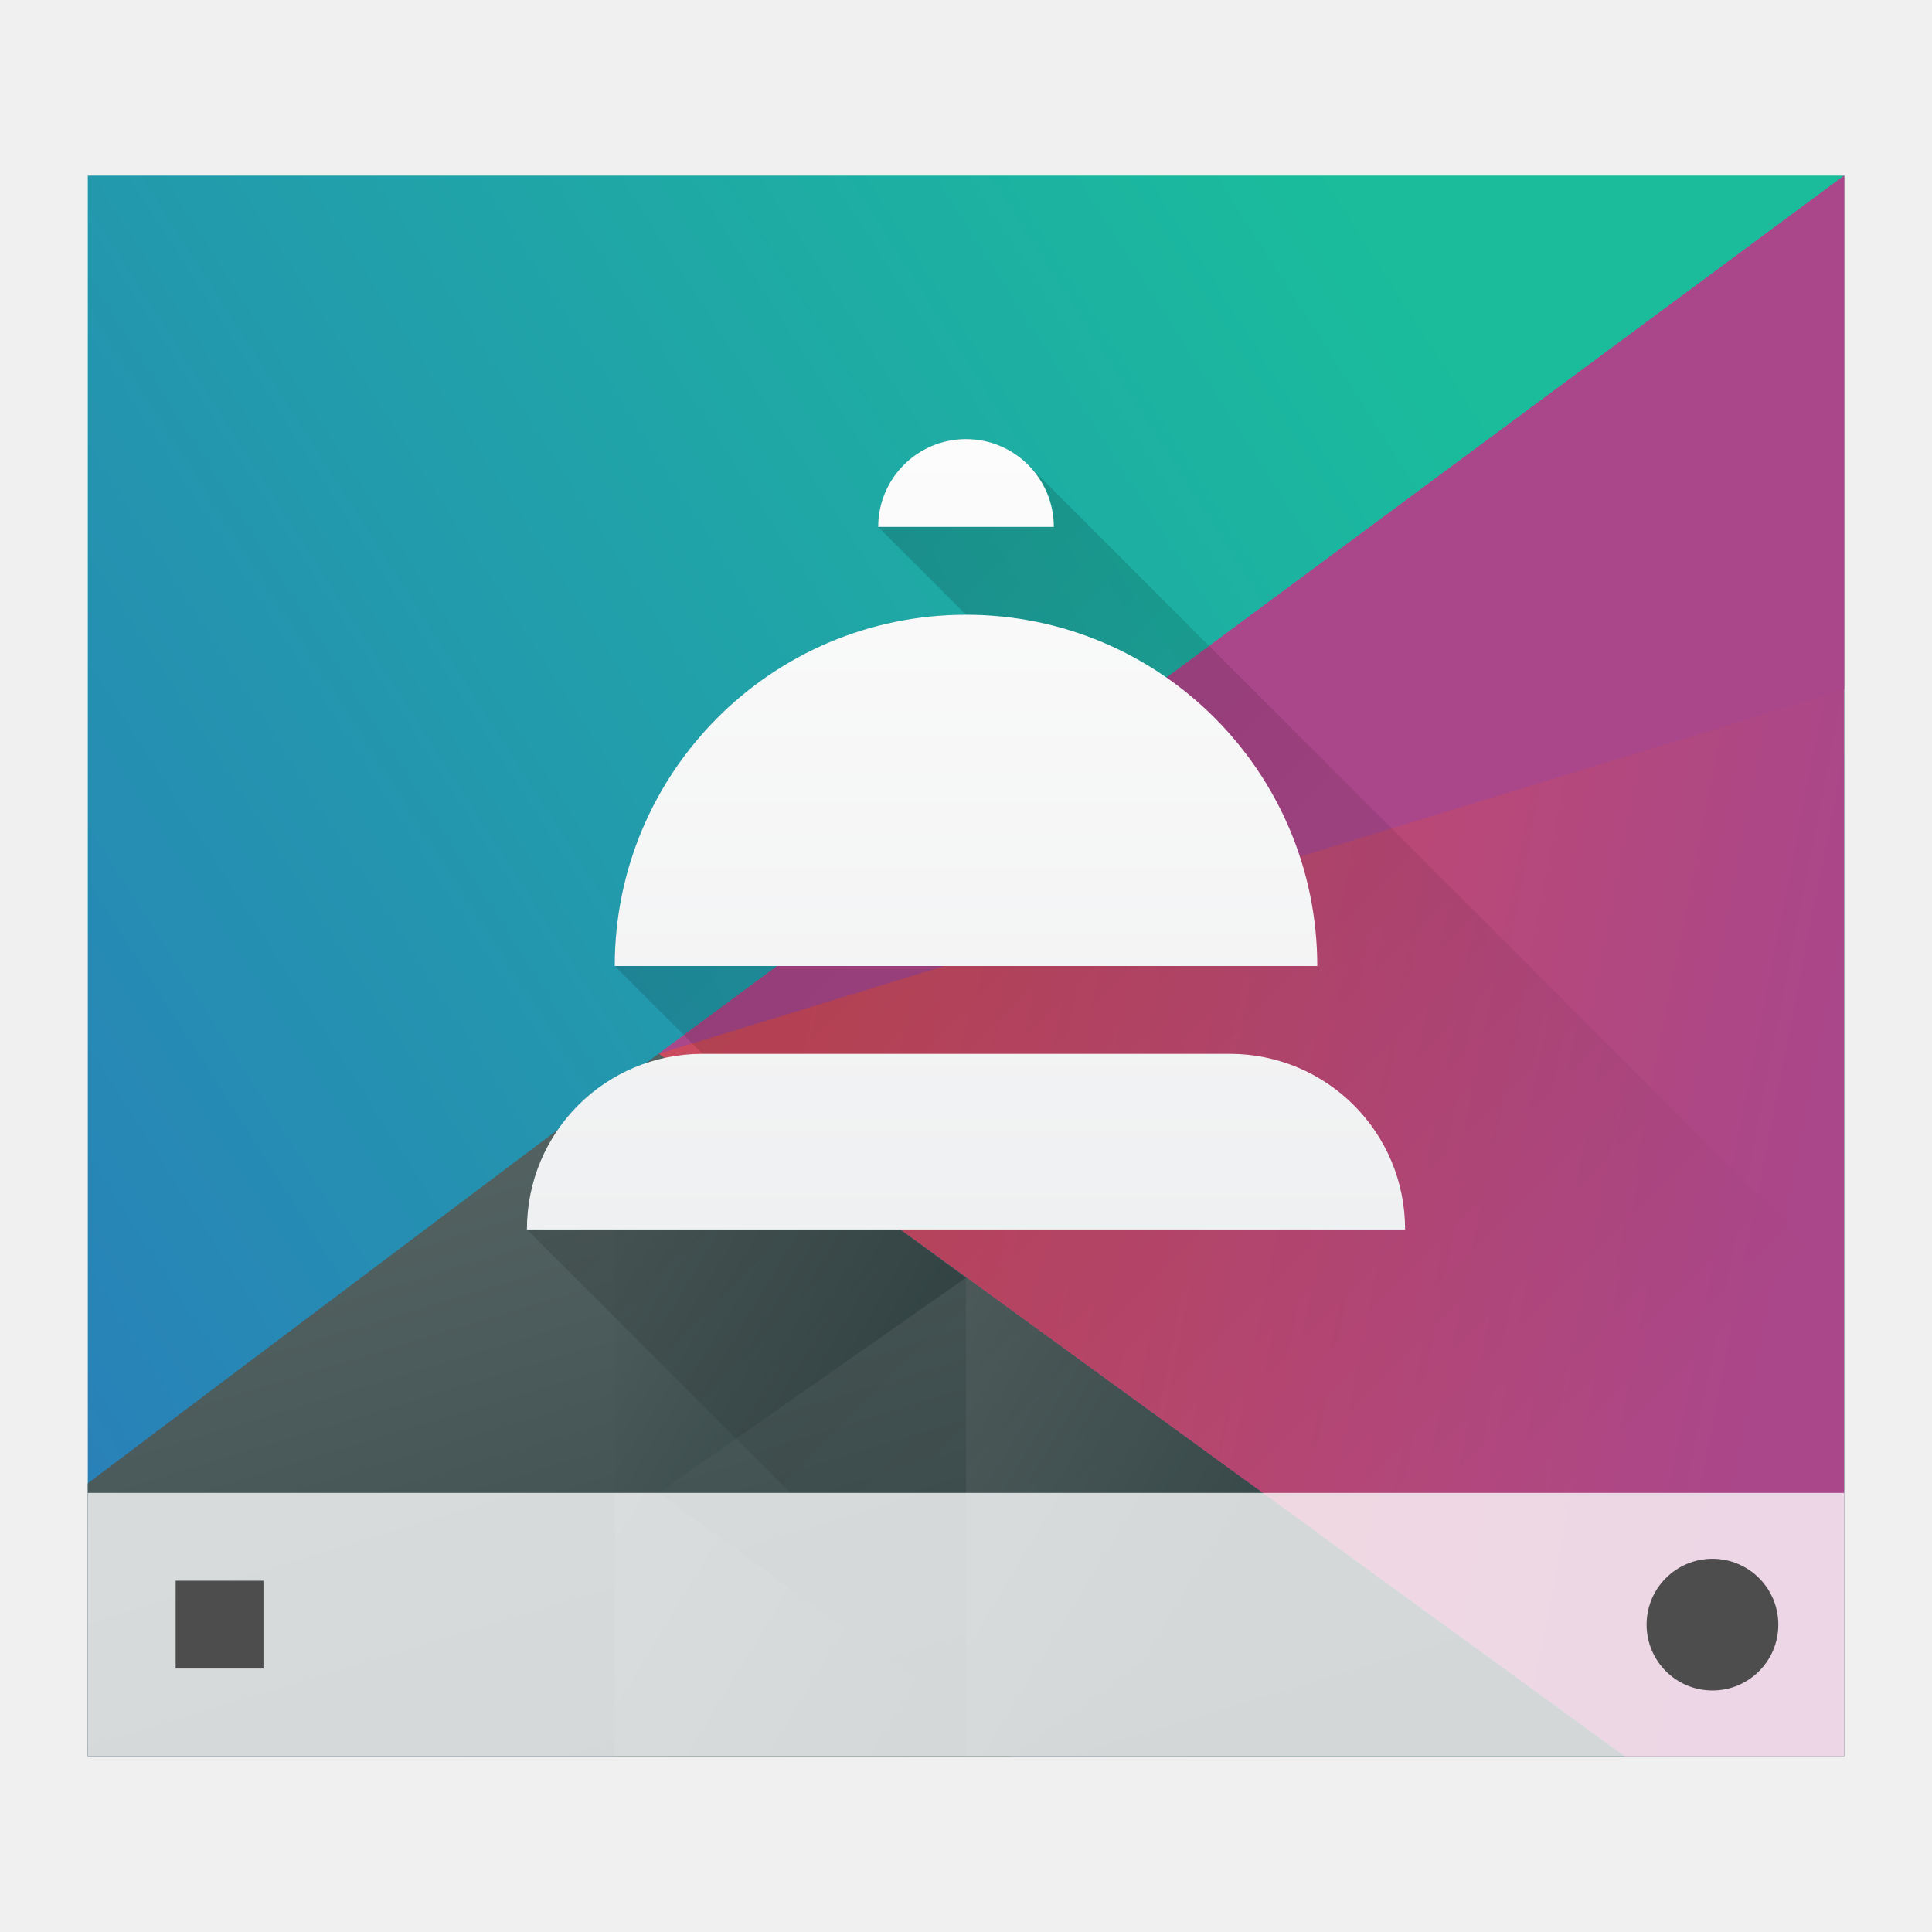
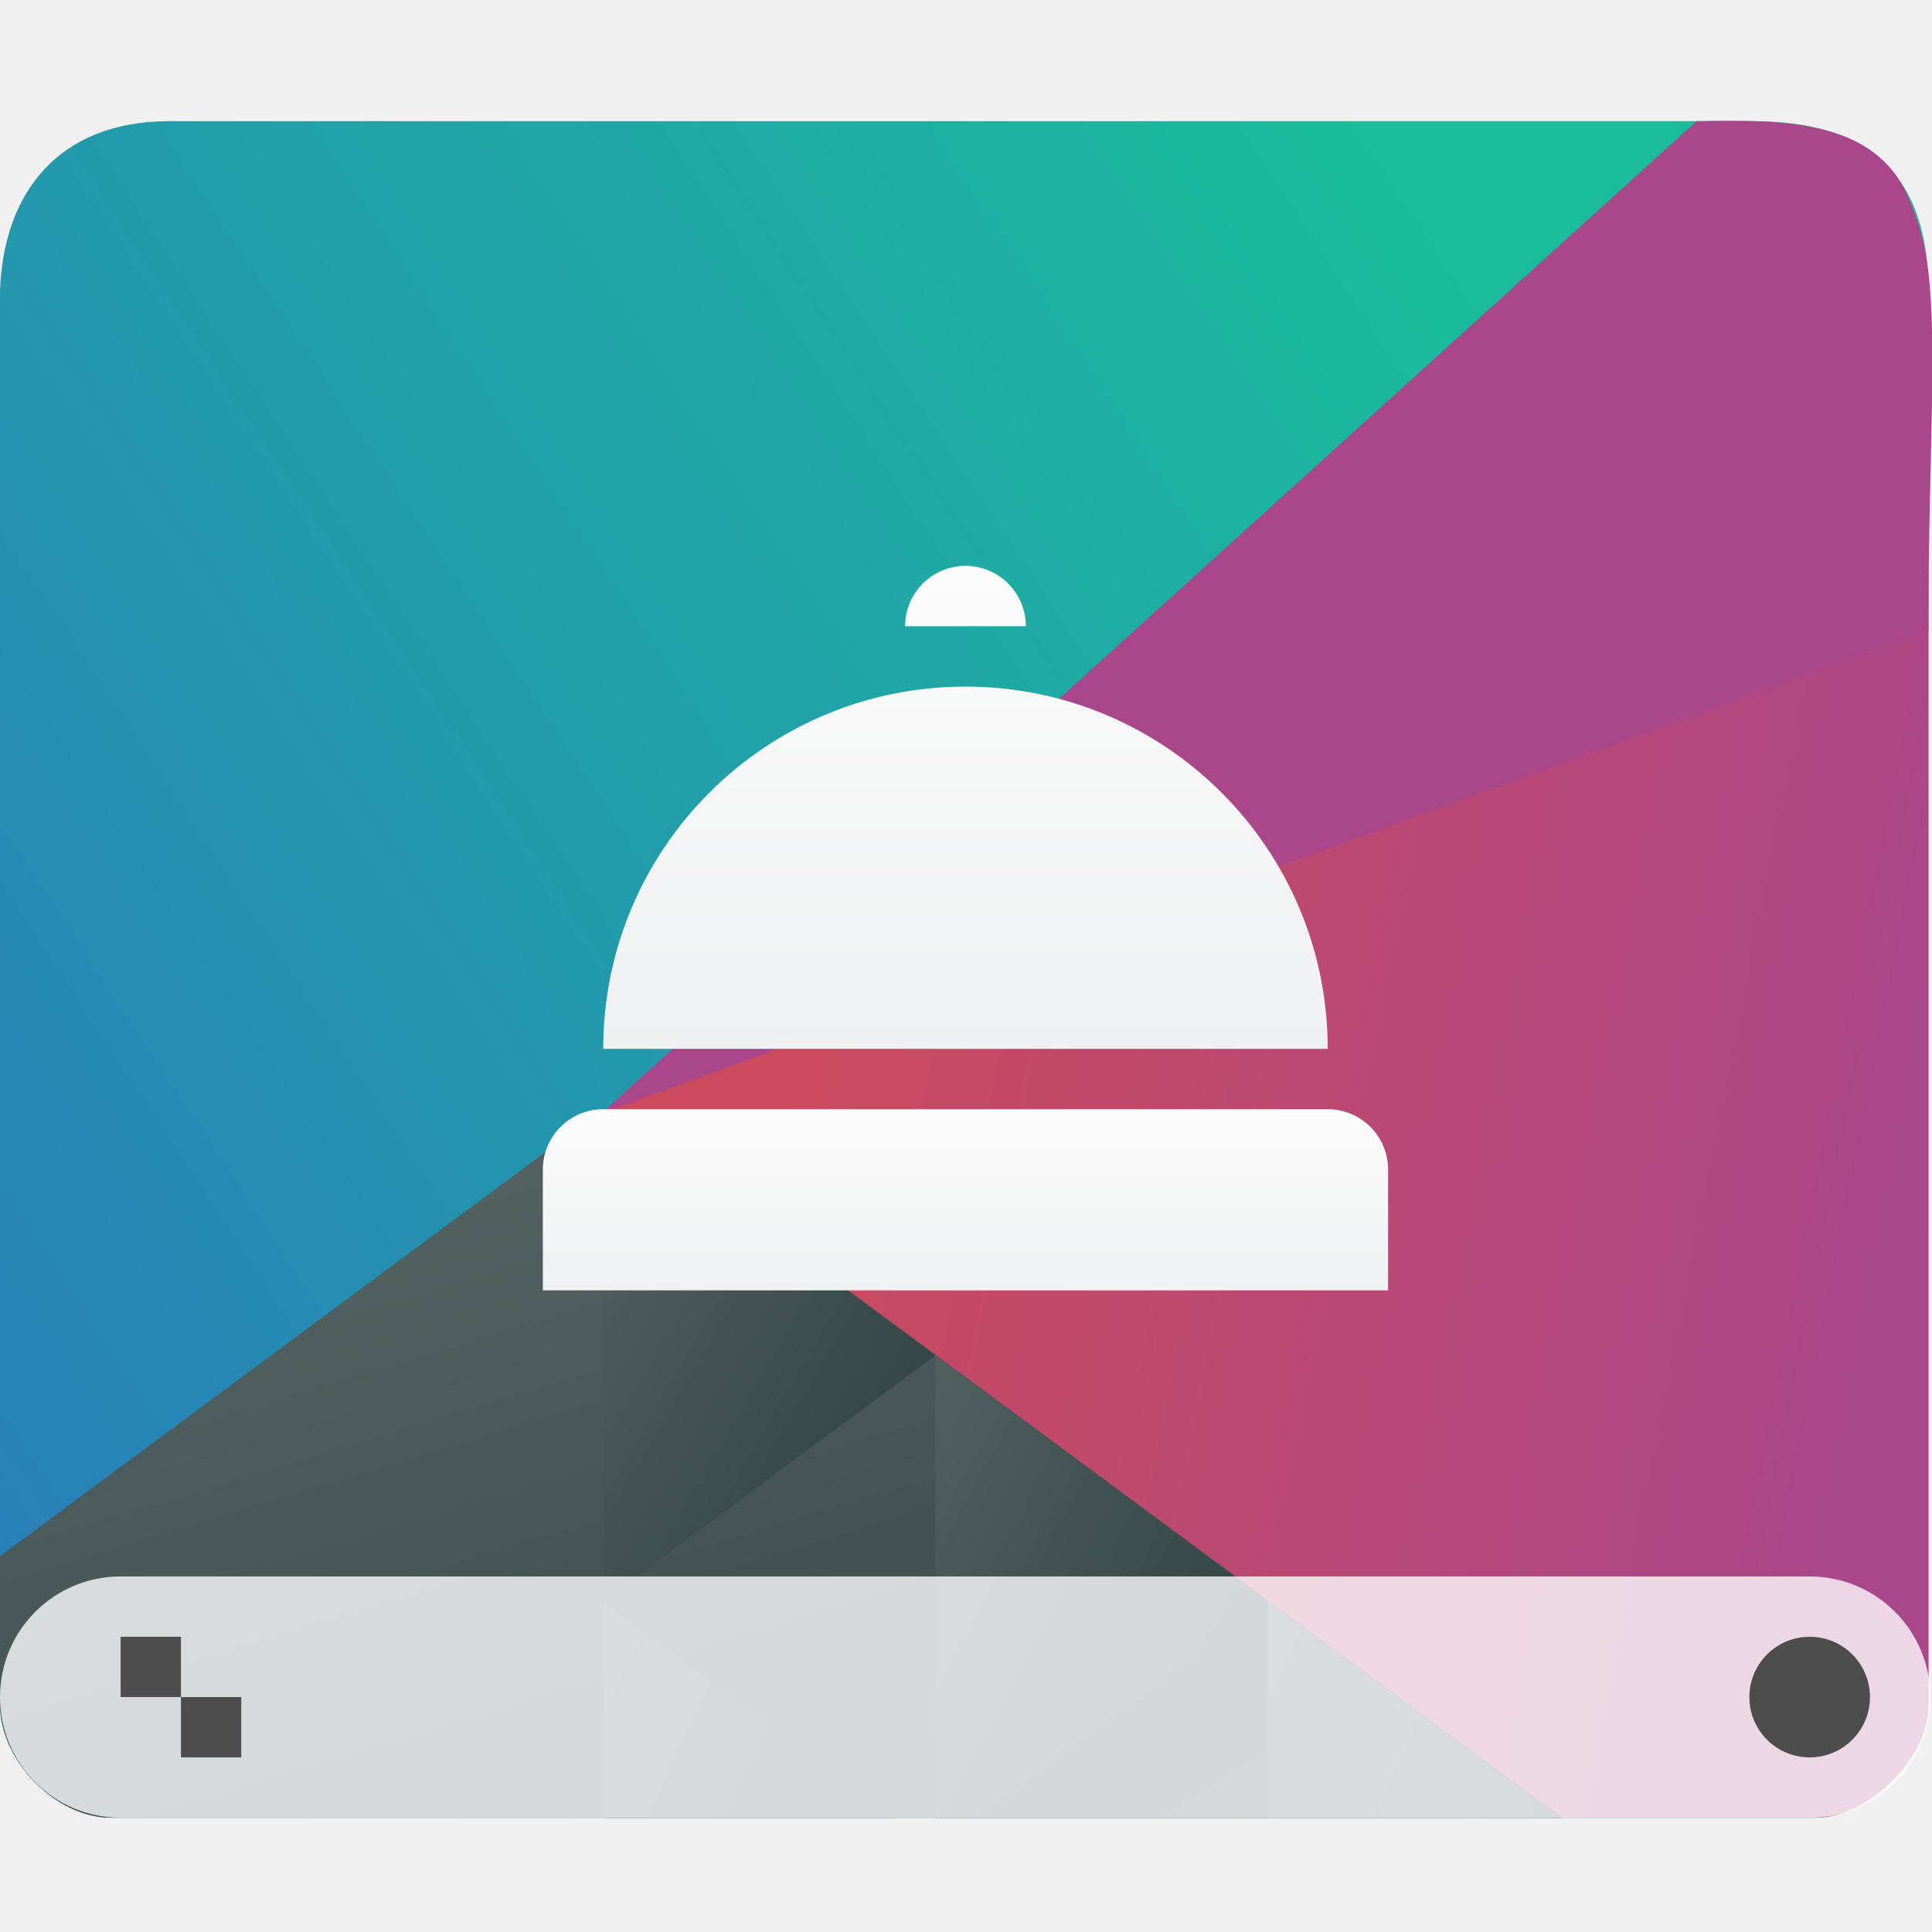
- <svg xmlns="http://www.w3.org/2000/svg" xmlns:xlink="http://www.w3.org/1999/xlink" height="22" width="22">
-   <linearGradient id="a" gradientUnits="userSpaceOnUse" x1="6" x2="6" y1="14" y2="5">
-     <stop offset="0" stop-color="#eff0f1" />
-     <stop offset="1" stop-color="#fcfcfc" />
+ <svg xmlns="http://www.w3.org/2000/svg" xmlns:xlink="http://www.w3.org/1999/xlink" height="32" width="32" version="1.1" id="svg74">
+   <defs id="defs78">
+     <linearGradient xlink:href="#linearGradient4697" id="linearGradient4703" y1="503.079" x1="418.17" y2="531.458" x2="384.571" gradientUnits="userSpaceOnUse" gradientTransform="matrix(0.6660791,0,0,0.8548007,-256.1549,-428.5152)" />
+     <linearGradient id="linearGradient4697">
+       <stop style="stop-color:#1abc9c" id="stop4699" />
+       <stop offset="1" style="stop-color:#2980b9" id="stop4701" />
+     </linearGradient>
+     <linearGradient xlink:href="#linearGradient4526" id="linearGradient4532" y1="521.633" x1="404.045" y2="528.35" x2="430.736" gradientUnits="userSpaceOnUse" gradientTransform="matrix(0.6660791,0,0,0.8548007,-256.1549,-428.5152)" />
+     <linearGradient id="linearGradient4526">
+       <stop style="stop-color:#cc4a5e" id="stop4528" />
+       <stop offset="1" style="stop-color:#aa478a" id="stop4530" />
+     </linearGradient>
+     <linearGradient xlink:href="#linearGradient4468" id="linearGradient4474" y1="542.224" x1="398.092" y2="524.9" x2="394.003" gradientUnits="userSpaceOnUse" gradientTransform="matrix(0.6660791,0,0,0.8548007,-256.1549,-428.5152)" />
+     <linearGradient id="linearGradient4468">
+       <stop style="stop-color:#334545" id="stop4470" />
+       <stop offset="1" style="stop-color:#536161" id="stop4472" />
+     </linearGradient>
+     <linearGradient xlink:href="#linearGradient4468" id="linearGradient4500" y1="568.798" x1="431.571" y2="562.798" x2="439.571" gradientUnits="userSpaceOnUse" gradientTransform="matrix(-0.6660791,0,0,0.8548007,302.7805,-462.7073)" />
+     <linearGradient xlink:href="#linearGradient4468" id="linearGradient4498" y1="581.87" x1="406.537" y2="572.678" x2="423.32" gradientUnits="userSpaceOnUse" gradientTransform="matrix(-0.6660791,0,0,0.8548007,302.7806,-462.7073)" />
+     <linearGradient xlink:href="#linearGradient4468" id="linearGradient4496" y1="572.334" x1="423.054" y2="566.766" x2="431.225" gradientUnits="userSpaceOnUse" gradientTransform="matrix(-0.6660791,0,0,0.8548007,302.7806,-462.7073)" />
+     <linearGradient xlink:href="#linearGradient4468" id="linearGradient4492" y1="577.102" x1="431.313" y2="571.445" x2="440.632" gradientUnits="userSpaceOnUse" gradientTransform="matrix(-0.6660791,0,0,0.8548007,302.7806,-462.7073)" />
+     <linearGradient xlink:href="#linearGradient4468" id="linearGradient4490" y1="577.362" x1="430.567" y2="591.328" x2="423.75" gradientUnits="userSpaceOnUse" gradientTransform="matrix(-0.6660791,0,0,0.8548007,302.7806,-462.7073)" />
+     <linearGradient id="linearGradient1053" gradientUnits="userSpaceOnUse" x1="406.571" x2="406.571" y1="531.798" y2="523.798">
+       <stop offset="0" stop-color="#eff0f1" id="stop28-3" />
+       <stop offset="1" stop-color="#fcfcfc" id="stop30-6" />
+     </linearGradient>
+     <linearGradient id="linearGradient1057" gradientUnits="userSpaceOnUse" x1="407.571" x2="407.571" y1="535.798" y2="532.798">
+       <stop offset="0" stop-color="#eff0f1" id="stop23-7" />
+       <stop offset="1" stop-color="#fcfcfc" id="stop25-5" />
+     </linearGradient>
+     <linearGradient xlink:href="#k" id="linearGradient1063" gradientUnits="userSpaceOnUse" x1="406.571" y1="531.798" x2="406.571" y2="523.798" />
+     <linearGradient xlink:href="#l" id="linearGradient1065" gradientUnits="userSpaceOnUse" x1="407.571" y1="535.798" x2="407.571" y2="532.798" />
+     <linearGradient id="linearGradient1110" gradientUnits="userSpaceOnUse" x1="396.571" x2="407.571" y1="527.798" y2="538.798">
+       <stop offset="0" stop-color="#292c2f" id="stop33-2" />
+       <stop offset="1" stop-opacity="0" id="stop35-9" />
+     </linearGradient>
+   </defs>
+   <linearGradient id="b" gradientUnits="userSpaceOnUse" x1="42.798" x2="12" y1="5.341" y2="31.355">
+     <stop offset="0" stop-color="#1abc9c" id="stop2" />
+     <stop offset="1" stop-color="#2980b9" id="stop4" />
  </linearGradient>
-   <linearGradient id="b" gradientUnits="userSpaceOnUse" x1="6" x2="18" y1="5" y2="17">
-     <stop offset="0" />
-     <stop offset="1" stop-opacity="0" />
+   <linearGradient id="c" gradientUnits="userSpaceOnUse" x1="29.851" x2="54.318" y1="22.349" y2="28.506">
+     <stop offset="0" stop-color="#cc4a5e" id="stop7" />
+     <stop offset="1" stop-color="#aa478a" id="stop9" />
  </linearGradient>
-   <linearGradient id="c" gradientTransform="matrix(1 0 0 1.028572 -.00001 -14.39473)" gradientUnits="userSpaceOnUse" x1="418.17" x2="384.571" y1="503.079" y2="531.458">
-     <stop offset="0" stop-color="#1abc9c" />
-     <stop offset="1" stop-color="#2980b9" />
+   <linearGradient id="d" gradientUnits="userSpaceOnUse" x1="24.394" x2="20.646" xlink:href="#a" y1="41.224" y2="25.343" />
+   <linearGradient id="a">
+     <stop offset="0" stop-color="#334545" id="stop13" />
+     <stop offset="1" stop-color="#536161" id="stop15" />
  </linearGradient>
-   <linearGradient id="d" gradientUnits="userSpaceOnUse" x1="29.851" x2="54.318" y1="22.349" y2="28.506">
-     <stop offset="0" stop-color="#cc4a5e" />
-     <stop offset="1" stop-color="#aa478a" />
+   <linearGradient id="e" gradientTransform="matrix(-1 0 0 1 839.143 -40)" gradientUnits="userSpaceOnUse" x1="431.571" x2="439.571" xlink:href="#a" y1="568.798" y2="562.798" />
+   <linearGradient id="f" gradientTransform="matrix(-.91667 0 0 .91667 428.69 -492.481)" gradientUnits="userSpaceOnUse" x1="406.537" x2="423.32" xlink:href="#a" y1="581.87" y2="572.678" />
+   <linearGradient id="g" gradientTransform="matrix(-.91667 0 0 .91667 448.69 -492.481)" gradientUnits="userSpaceOnUse" x1="423.054" x2="431.225" xlink:href="#a" y1="572.334" y2="566.766" />
+   <linearGradient id="h" gradientTransform="matrix(-.91667 0 0 .91667 428.69 -492.481)" gradientUnits="userSpaceOnUse" x1="431.313" x2="440.632" xlink:href="#a" y1="577.102" y2="571.445" />
+   <linearGradient id="i" gradientTransform="matrix(-.91667 0 0 .91667 428.69 -492.481)" gradientUnits="userSpaceOnUse" x1="430.567" x2="423.75" xlink:href="#a" y1="577.362" y2="591.328" />
+   <linearGradient id="l" gradientUnits="userSpaceOnUse" x1="407.571" x2="407.571" y1="535.798" y2="532.798">
+     <stop offset="0" stop-color="#eff0f1" id="stop23" />
+     <stop offset="1" stop-color="#fcfcfc" id="stop25" />
  </linearGradient>
-   <linearGradient id="e" gradientUnits="userSpaceOnUse" x1="24.394" x2="20.646" xlink:href="#f" y1="41.224" y2="25.343" />
-   <linearGradient id="f">
-     <stop offset="0" stop-color="#334545" />
-     <stop offset="1" stop-color="#536161" />
+   <linearGradient id="k" gradientUnits="userSpaceOnUse" x1="406.571" x2="406.571" y1="531.798" y2="523.798">
+     <stop offset="0" stop-color="#eff0f1" id="stop28" />
+     <stop offset="1" stop-color="#fcfcfc" id="stop30" />
  </linearGradient>
-   <linearGradient id="g" gradientTransform="matrix(-1 0 0 1 839.1428 -40.00001)" gradientUnits="userSpaceOnUse" x1="430.571" x2="440.171" xlink:href="#f" y1="569.98" y2="562.499" />
-   <linearGradient id="h" gradientTransform="matrix(-.4166665 0 0 .5347215 190.4047 -283.7805)" gradientUnits="userSpaceOnUse" x1="430.571" x2="440.171" xlink:href="#f" y1="569.98" y2="562.499" />
-   <linearGradient id="i" gradientTransform="matrix(-.4166665 0 0 .5347215 194.4047 -286.3305)" gradientUnits="userSpaceOnUse" x1="430.571" x2="440.171" xlink:href="#f" y1="569.98" y2="562.499" />
-   <g transform="matrix(.4166665 0 0 .5347215 -159.238 -267.3916)">
-     <path d="m384.571 503.798v33.662h48v-33.662z" fill="url(#c)" stroke-width="1.106" />
-     <g stroke-linecap="round">
-       <g stroke-width="2">
-         <path d="m56 6-29.7 17.143 24.2 13.714h5.5z" fill="url(#d)" transform="matrix(1.09091 0 0 1.09091 371.4805 497.2525)" />
-         <path d="m26.3 23.143-14.3 8.383v5.331h38.5z" fill="url(#e)" transform="matrix(1.09091 0 0 1.09091 371.4805 497.2525)" />
-         <path d="m408.571 527.268-8.4-4.769-1.2.711v8.64h1.2z" fill="url(#g)" />
-       </g>
-       <path d="m11 14.55v5.45h.5l3.5-2.55z" fill="url(#i)" stroke-width=".944" transform="matrix(2.400001 0 0 1.870132 382.1714 500.0578)" />
-       <path d="m7 17v3h4v-.449l-3.5-2.551z" fill="url(#h)" stroke-width=".944" transform="matrix(2.400001 0 0 1.870132 382.1714 500.0578)" />
-       <path d="m400.171 522.499 32.4-18.701-0 10.94z" fill="#aa478a" stroke-width="2" />
-     </g>
+   <linearGradient id="j" gradientUnits="userSpaceOnUse" x1="396.571" x2="407.571" y1="527.798" y2="538.798">
+     <stop offset="0" stop-color="#292c2f" id="stop33" />
+     <stop offset="1" stop-opacity="0" id="stop35" />
+   </linearGradient>
+   <path d="M 1.86e-5,4.817 0,28.234 C 0,29.17 0.937,30.107 1.845,30.107 h 28.173 c 0.892,0 1.922,-0.937 1.922,-1.873 V 4.817 c 0,-1.873 -0.937,-2.81 -2.904,-2.81 H 2.81 c -1.873,0 -2.755,1.221 -2.81,2.81 z" id="path4589" style="fill:url(#linearGradient4703);stroke-width:0.999" />
+   <path d="M 31.941,9.5 9.969,18.434 25.723,30.107 h 4.35 c 0.838,0 1.868,-0.937 1.868,-1.873 z" id="path4284" style="fill:url(#linearGradient4532);stroke-width:1.998;stroke-linecap:round" />
+   <path d="M 9.991,18.372 2.81e-5,25.776 0,28.234 C 0,29.17 0.937,30.107 1.825,30.107 h 24.047 z" id="path4284-5-6" style="fill:url(#linearGradient4474);stroke-width:1.998;stroke-linecap:round" />
+   <path d="M 15.492,22.449 9.991,18.373 v 8.152 z" id="path4284-5-6-2-2" style="fill:url(#linearGradient4500);stroke-width:1.998;stroke-linecap:round" />
+   <path d="M 20.993,26.523 V 30.107 h 4.837 z" id="path4284-5-6-2-0" style="fill:url(#linearGradient4498);stroke-width:1.998;stroke-linecap:round" />
+   <path d="M 15.492,22.448 V 30.107 h 0.666 l 4.835,-3.583 z" id="path4284-5-6-2-6" style="fill:url(#linearGradient4496);stroke-width:1.998;stroke-linecap:round" />
+   <path d="M 9.991,26.524 V 30.107 h 4.835 z" id="path4284-5-6-2-6-50" style="fill:url(#linearGradient4492);stroke-width:1.998;stroke-linecap:round" />
+   <path d="M 20.993,26.523 16.156,30.107 h 4.837 z" id="path4284-5-6-2-0-6" style="fill:url(#linearGradient4490);stroke-width:1.998;stroke-linecap:round" />
+   <path d="M 9.969,18.435 28.1,2.007 c 1.452,-0.029 2.939,-0.021 3.494,1.233 0.113,0.254 0.252,0.643 0.31,1.005 0.206,1.276 0.036,3.2 0.036,6.193 z" id="path4284-1" style="fill:#aa478a;stroke-width:1.998;stroke-linecap:round" />
+   <rect id="rect4267-7" style="fill:#ffffff;fill-opacity:0.784;stroke-width:0.999" height="3.996" y="26.111" x="1.8143654e-06" width="31.972" ry="1.998" rx="1.998" />
+   <circle id="path4166" r="0.999" style="fill:#4d4d4d;stroke-width:0.999" cy="28.109" cx="29.974" />
+   <path d="m 1.998,27.11 v 0.999 h 0.999 v -0.999 z m 0.999,0.999 v 0.999 H 3.996 v -0.999 z" id="rect4183" style="fill:#4d4d4d;stroke-width:0.999" />
+   <g fill-rule="evenodd" id="g72-3" transform="translate(-0.008782,1.372245)">
+     <path d="m 400.571,523.798 a 1,1 0 0 0 -1,1 h 2 a 1,1 0 0 0 -1,-1 z m 0,2 a 6,6 0 0 0 -6,6 h 12 a 6,6 0 0 0 -6,-6 z" fill="url(#k)" transform="translate(-384.571,-515.798)" id="path68-5" style="fill:url(#linearGradient1063)" />
+     <path d="m 394.571,532.798 a 1,1 0 0 0 -1,1 v 2 h 14 v -2 a 1,1 0 0 0 -1,-1 z" fill="url(#l)" transform="translate(-384.571,-515.798)" id="path70-6" style="fill:url(#linearGradient1065)" />
  </g>
-   <g transform="matrix(.625 0 0 .625 -239.3571 -321.6238)">
-     <path d="m384.571 541.798h32v4.8h-32z" fill="#fff" fill-opacity=".784" stroke-width="1.095" />
-     <path d="m19.5 17.75a.75.75 0 0 0 -.75.75.75.75 0 0 0 .75.75.75.75 0 0 0 .75-.75.75.75 0 0 0 -.75-.75zm-17.5.25v1h1v-1z" fill="#4d4d4d" stroke-width=".75" transform="matrix(1.6 0 0 1.6 382.9714 514.5981)" />
-   </g>
-   <path d="m11 5c-.265 0-.52.105-.707.293-.188.188-.293.442-.293.707l1 1c-1.061 0-2.078.422-2.828 1.172-.75.75-1.172 1.767-1.172 2.828l1 1c-1.108 0-2 .892-2 2l3 3h12v-2.414l-9.293-9.293c-.188-.188-.442-.293-.707-.293z" fill="url(#b)" opacity=".2" />
-   <path d="m11 5a1 1 0 0 0 -1 1h2a1 1 0 0 0 -1-1zm0 2a4 4 0 0 0 -4 4h8a4 4 0 0 0 -4-4zm-3 5c-1.108 0-2 .892-2 2h10c0-1.108-.892-2-2-2z" fill="url(#a)" stroke-linejoin="round" stroke-width="2" />
</svg>
